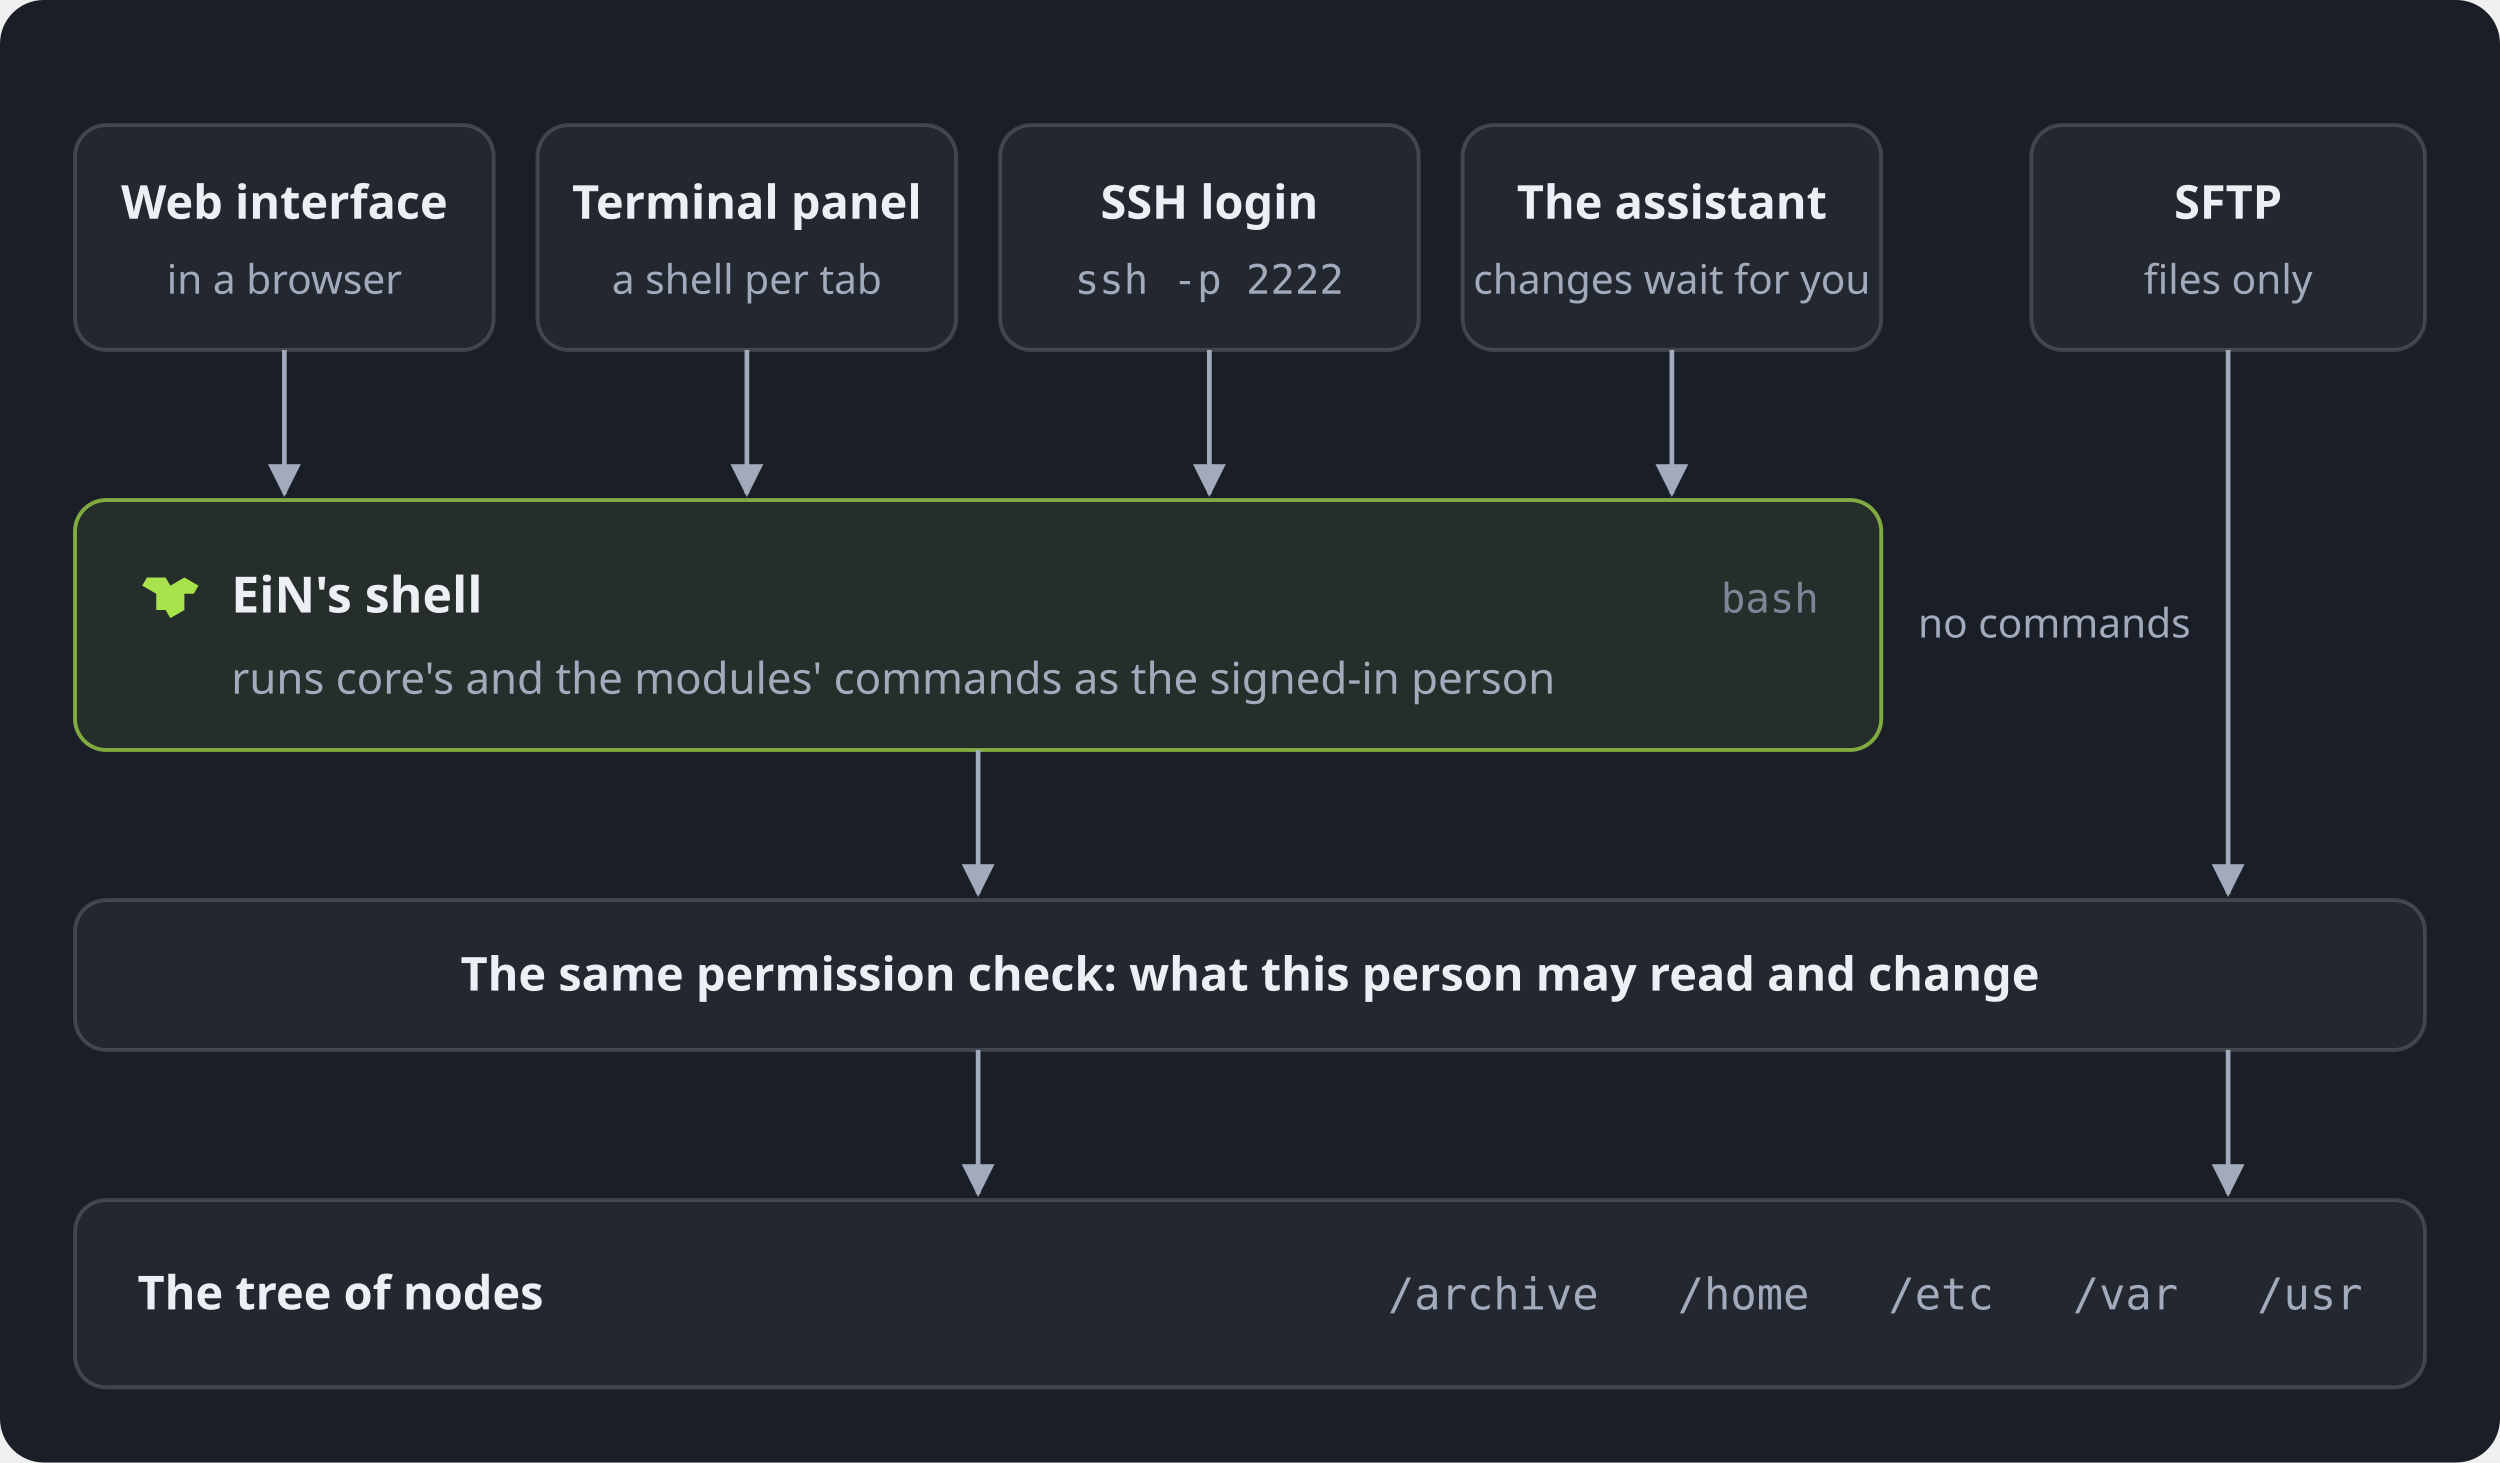
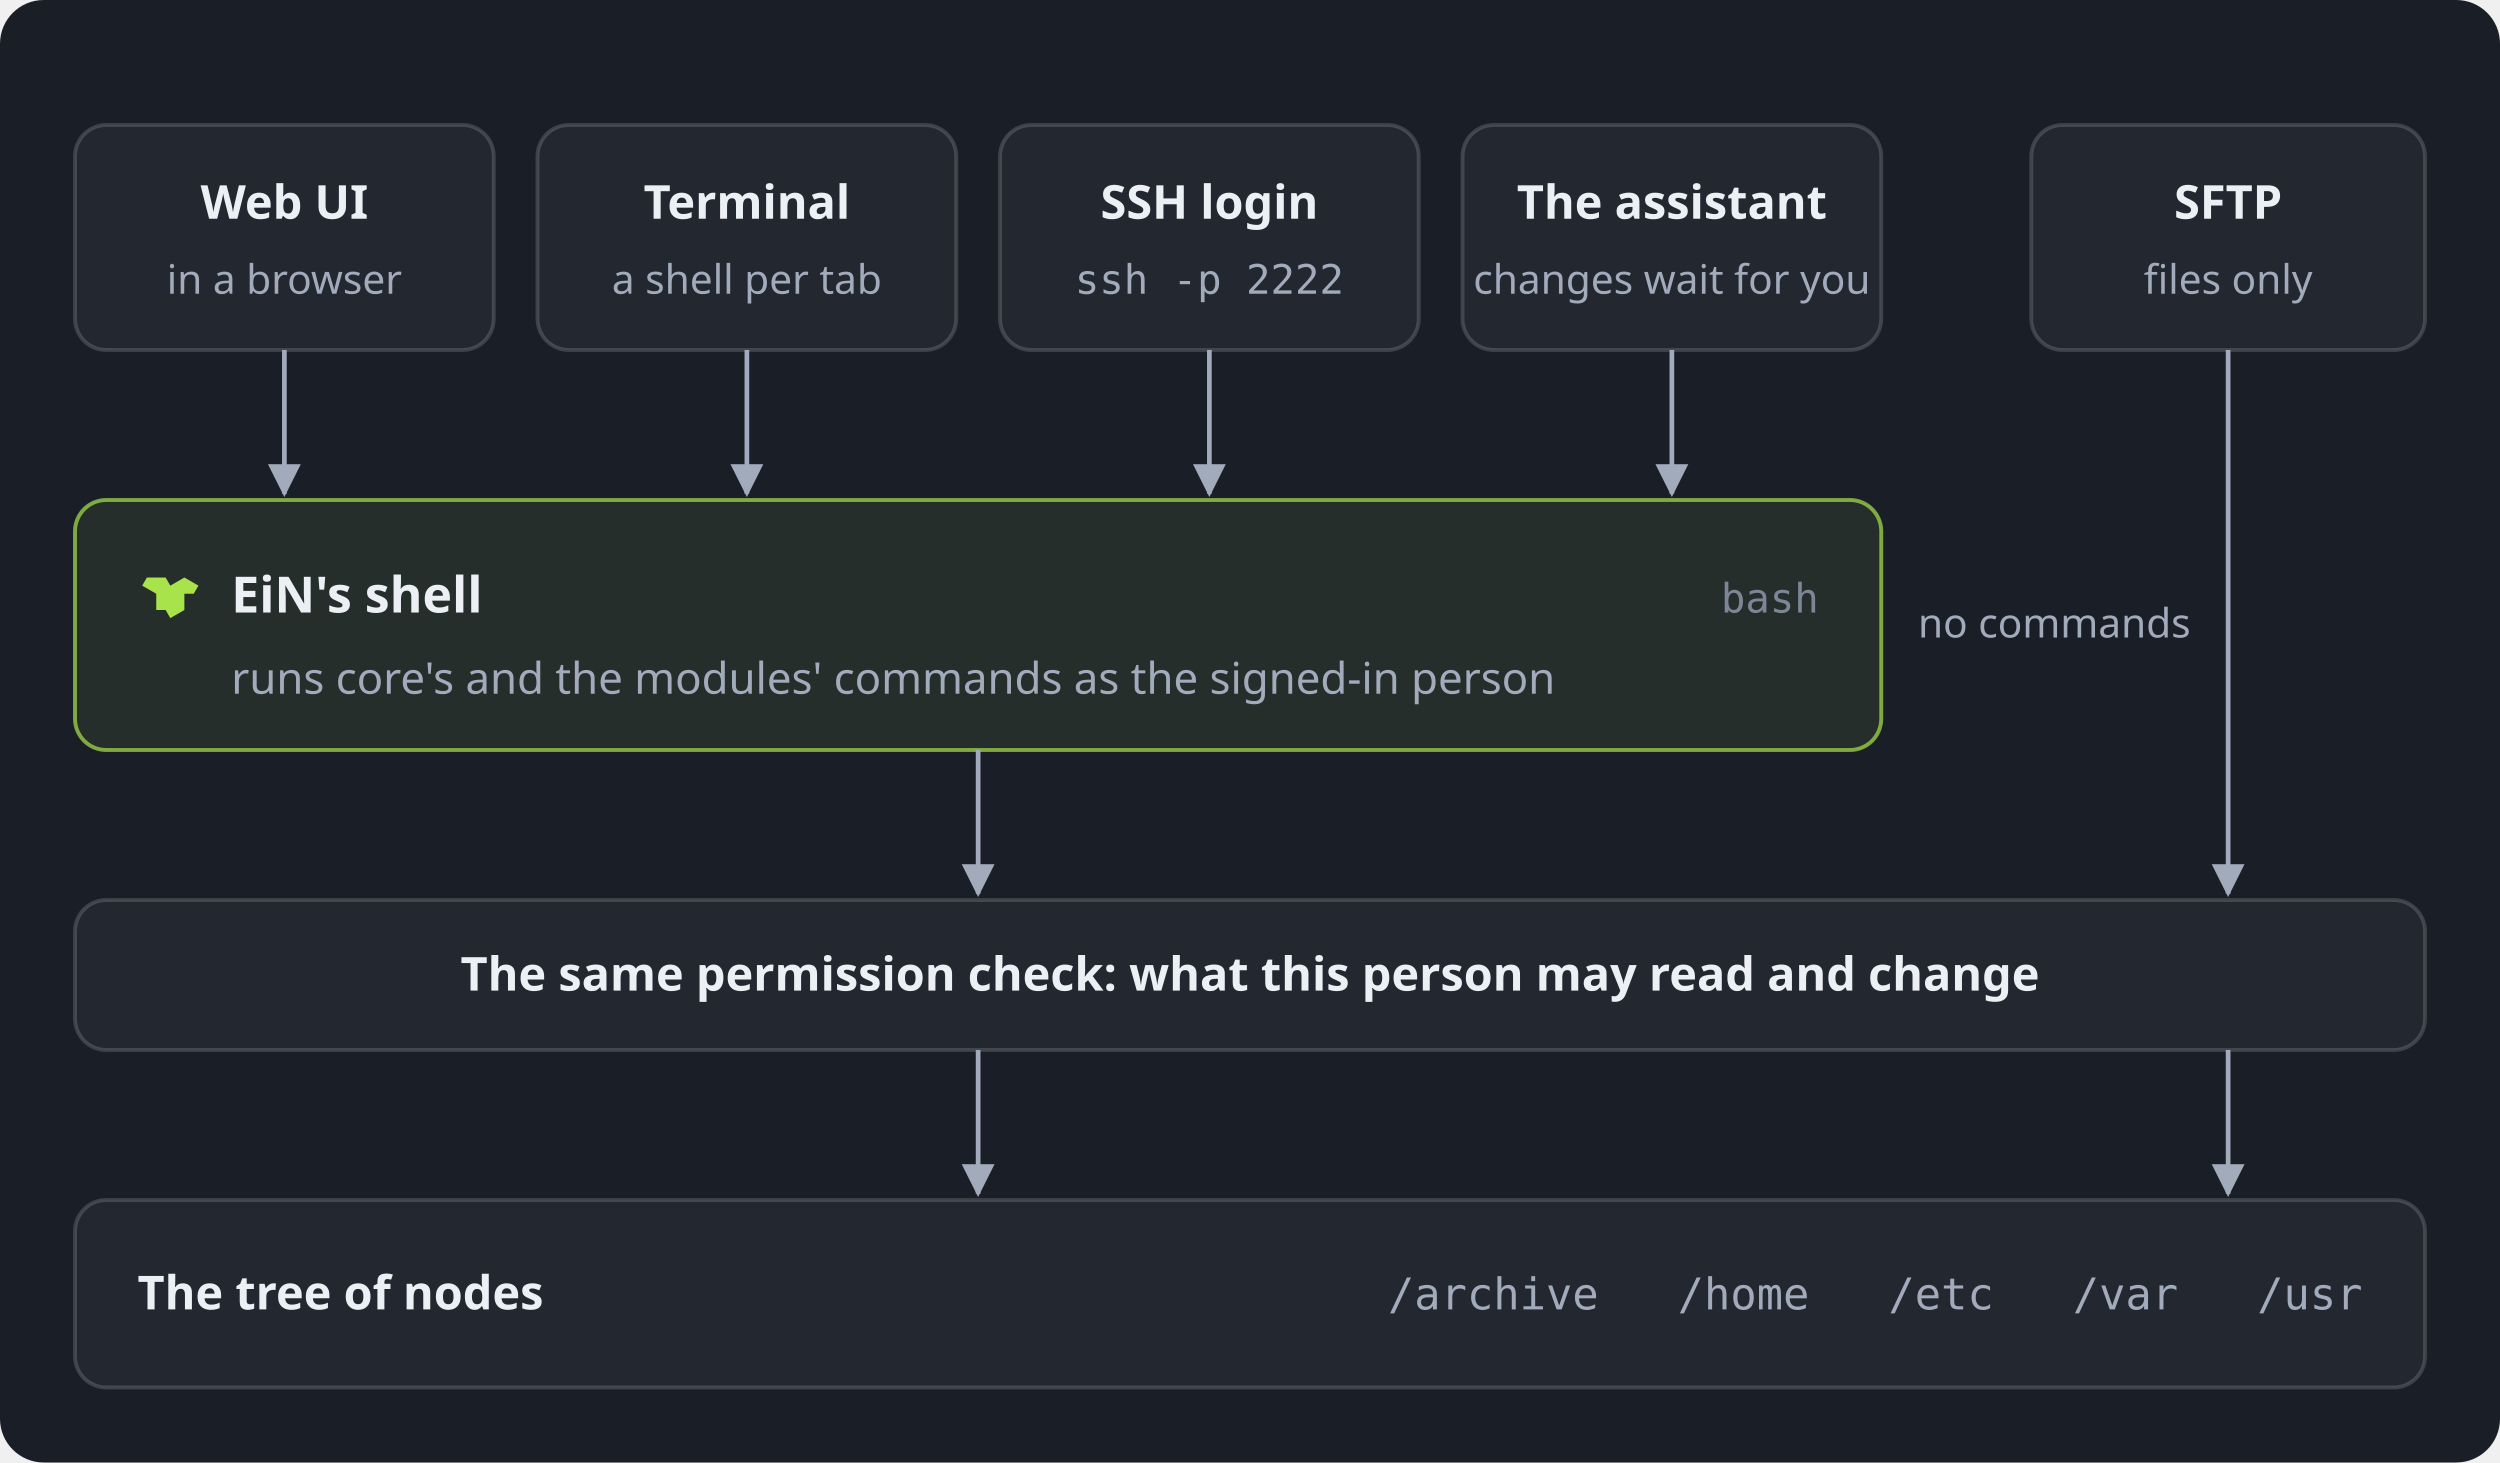
<svg xmlns="http://www.w3.org/2000/svg" viewBox="0 0 800 468" width="800" height="468">
  <defs>
-     <marker id="doors-arrow" viewBox="0 0 10 10" refX="9" refY="5" markerWidth="7" markerHeight="7" orient="auto-start-reverse">
+     <marker id="interfaces-arrow" viewBox="0 0 10 10" refX="9" refY="5" markerWidth="7" markerHeight="7" orient="auto-start-reverse">
      <path d="M0,0 L10,5 L0,10 z" fill="#a2abbb" />
    </marker>
  </defs>
  <rect width="800" height="468" rx="14" fill="#1a1e27" />
  <rect x="24" y="40" width="134" height="72" rx="10" fill="#ffffff" fill-opacity="0.04" stroke="#ffffff" stroke-opacity="0.16" stroke-width="1.25" />
-   <text x="91" y="70" text-anchor="middle" font-family="Familjen Grotesk, ui-sans-serif, system-ui, sans-serif" font-size="15" font-weight="600" fill="#eceff4">Web interface</text>
+   <text x="91" y="70" text-anchor="middle" font-family="Familjen Grotesk, ui-sans-serif, system-ui, sans-serif" font-size="15" font-weight="600" fill="#eceff4">Web UI</text>
  <text x="91" y="94" text-anchor="middle" font-family="Familjen Grotesk, ui-sans-serif, system-ui, sans-serif" font-size="13" fill="#a2abbb">in a browser</text>
  <rect x="172" y="40" width="134" height="72" rx="10" fill="#ffffff" fill-opacity="0.04" stroke="#ffffff" stroke-opacity="0.16" stroke-width="1.25" />
-   <text x="239" y="70" text-anchor="middle" font-family="Familjen Grotesk, ui-sans-serif, system-ui, sans-serif" font-size="15" font-weight="600" fill="#eceff4">Terminal panel</text>
+   <text x="239" y="70" text-anchor="middle" font-family="Familjen Grotesk, ui-sans-serif, system-ui, sans-serif" font-size="15" font-weight="600" fill="#eceff4">Terminal</text>
  <text x="239" y="94" text-anchor="middle" font-family="Familjen Grotesk, ui-sans-serif, system-ui, sans-serif" font-size="13" fill="#a2abbb">a shell per tab</text>
  <rect x="320" y="40" width="134" height="72" rx="10" fill="#ffffff" fill-opacity="0.04" stroke="#ffffff" stroke-opacity="0.16" stroke-width="1.25" />
  <text x="387" y="70" text-anchor="middle" font-family="Familjen Grotesk, ui-sans-serif, system-ui, sans-serif" font-size="15" font-weight="600" fill="#eceff4">SSH login</text>
  <text x="387" y="94" text-anchor="middle" font-family="Fragment Mono, ui-monospace, monospace" font-size="13" fill="#a2abbb">ssh -p 2222</text>
  <rect x="468" y="40" width="134" height="72" rx="10" fill="#ffffff" fill-opacity="0.04" stroke="#ffffff" stroke-opacity="0.16" stroke-width="1.25" />
  <text x="535" y="70" text-anchor="middle" font-family="Familjen Grotesk, ui-sans-serif, system-ui, sans-serif" font-size="15" font-weight="600" fill="#eceff4">The assistant</text>
  <text x="535" y="94" text-anchor="middle" font-family="Familjen Grotesk, ui-sans-serif, system-ui, sans-serif" font-size="13" fill="#a2abbb">changes wait for you</text>
-   <line x1="91" y1="112" x2="91" y2="158" stroke="#a2abbb" stroke-width="1.5" marker-end="url(#doors-arrow)" />
-   <line x1="239" y1="112" x2="239" y2="158" stroke="#a2abbb" stroke-width="1.5" marker-end="url(#doors-arrow)" />
-   <line x1="387" y1="112" x2="387" y2="158" stroke="#a2abbb" stroke-width="1.5" marker-end="url(#doors-arrow)" />
-   <line x1="535" y1="112" x2="535" y2="158" stroke="#a2abbb" stroke-width="1.5" marker-end="url(#doors-arrow)" />
+   <line x1="91" y1="112" x2="91" y2="158" stroke="#a2abbb" stroke-width="1.5" marker-end="url(#interfaces-arrow)" />
+   <line x1="239" y1="112" x2="239" y2="158" stroke="#a2abbb" stroke-width="1.5" marker-end="url(#interfaces-arrow)" />
+   <line x1="387" y1="112" x2="387" y2="158" stroke="#a2abbb" stroke-width="1.5" marker-end="url(#interfaces-arrow)" />
+   <line x1="535" y1="112" x2="535" y2="158" stroke="#a2abbb" stroke-width="1.5" marker-end="url(#interfaces-arrow)" />
  <rect x="650" y="40" width="126" height="72" rx="10" fill="#ffffff" fill-opacity="0.04" stroke="#ffffff" stroke-opacity="0.16" stroke-width="1.25" />
  <text x="713" y="70" text-anchor="middle" font-family="Familjen Grotesk, ui-sans-serif, system-ui, sans-serif" font-size="15" font-weight="600" fill="#eceff4">SFTP</text>
  <text x="713" y="94" text-anchor="middle" font-family="Familjen Grotesk, ui-sans-serif, system-ui, sans-serif" font-size="13" fill="#a2abbb">files only</text>
-   <line x1="713" y1="112" x2="713" y2="286" stroke="#a2abbb" stroke-width="1.5" marker-end="url(#doors-arrow)" />
+   <line x1="713" y1="112" x2="713" y2="286" stroke="#a2abbb" stroke-width="1.5" marker-end="url(#interfaces-arrow)" />
  <text x="701" y="204" text-anchor="end" font-family="Familjen Grotesk, ui-sans-serif, system-ui, sans-serif" font-size="13" fill="#a2abbb">no commands</text>
  <rect x="24" y="160" width="578" height="80" rx="10" fill="#a9e34b" fill-opacity="0.08" stroke="#a9e34b" stroke-opacity="0.7" stroke-width="1.25" />
  <polygon points="0,0 -1.5,-.866 -1,-1.732 1,-1.732 1.5,-.866 3,-1.732 4.5,-.866 4,0 3,0 3,1.732 1.5,2.598 1,1.732 0,1.732" transform="translate(50 190) scale(3)" fill="#a9e34b" />
  <text x="74" y="196" font-family="Familjen Grotesk, ui-sans-serif, system-ui, sans-serif" font-size="16" font-weight="600" fill="#eceff4">EiN's shell</text>
  <text x="582" y="196" text-anchor="end" font-family="Fragment Mono, ui-monospace, monospace" font-size="13" fill="#7d8697">bash</text>
  <text x="74" y="222" font-family="Familjen Grotesk, ui-sans-serif, system-ui, sans-serif" font-size="14" fill="#a2abbb">runs core's and the modules' commands as the signed-in person</text>
-   <line x1="313" y1="240" x2="313" y2="286" stroke="#a2abbb" stroke-width="1.5" marker-end="url(#doors-arrow)" />
+   <line x1="313" y1="240" x2="313" y2="286" stroke="#a2abbb" stroke-width="1.5" marker-end="url(#interfaces-arrow)" />
  <rect x="24" y="288" width="752" height="48" rx="10" fill="#ffffff" fill-opacity="0.04" stroke="#ffffff" stroke-opacity="0.16" stroke-width="1.25" />
  <text x="400" y="317" text-anchor="middle" font-family="Familjen Grotesk, ui-sans-serif, system-ui, sans-serif" font-size="15" font-weight="600" fill="#eceff4">The same permission check: what this person may read and change</text>
-   <line x1="313" y1="336" x2="313" y2="382" stroke="#a2abbb" stroke-width="1.5" marker-end="url(#doors-arrow)" />
-   <line x1="713" y1="336" x2="713" y2="382" stroke="#a2abbb" stroke-width="1.5" marker-end="url(#doors-arrow)" />
+   <line x1="313" y1="336" x2="313" y2="382" stroke="#a2abbb" stroke-width="1.5" marker-end="url(#interfaces-arrow)" />
+   <line x1="713" y1="336" x2="713" y2="382" stroke="#a2abbb" stroke-width="1.5" marker-end="url(#interfaces-arrow)" />
  <rect x="24" y="384" width="752" height="60" rx="10" fill="#ffffff" fill-opacity="0.04" stroke="#ffffff" stroke-opacity="0.16" stroke-width="1.25" />
  <text x="44" y="419" font-family="Familjen Grotesk, ui-sans-serif, system-ui, sans-serif" font-size="15" font-weight="600" fill="#eceff4">The tree of nodes</text>
  <text x="756" y="419" text-anchor="end" font-family="Fragment Mono, ui-monospace, monospace" font-size="14" fill="#a2abbb" xml:space="preserve">/archive   /home   /etc   /var   /usr</text>
</svg>
